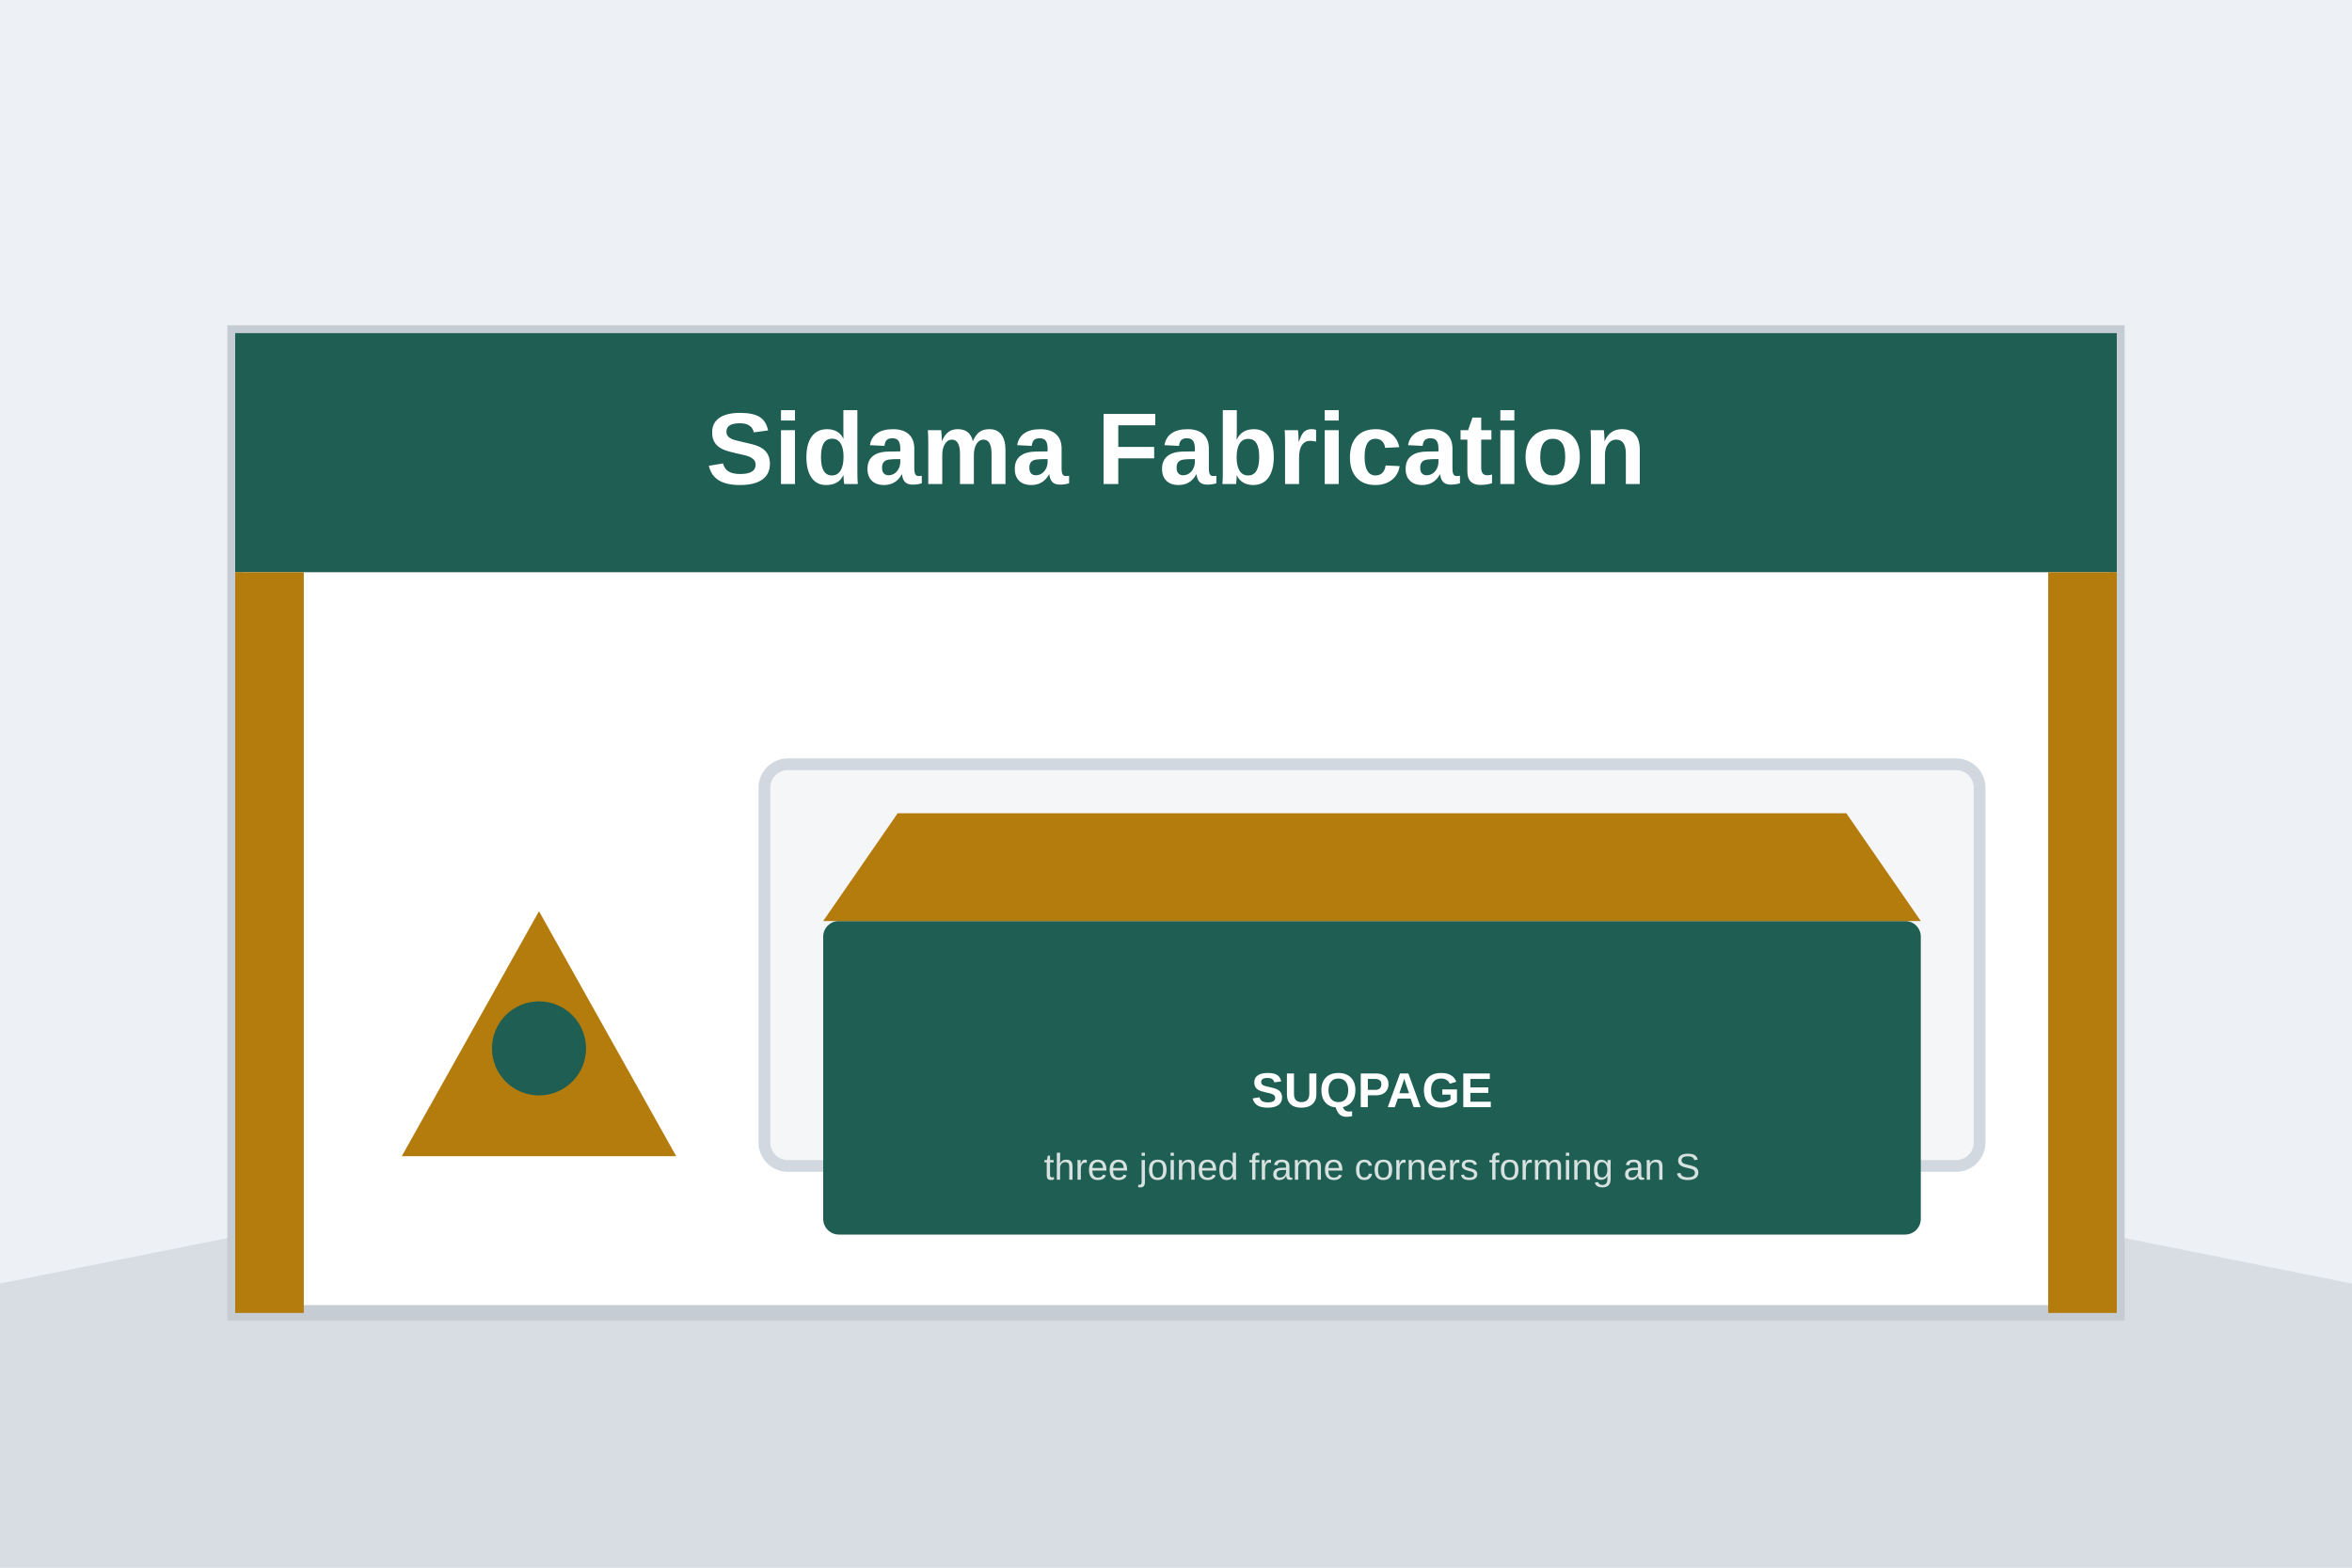
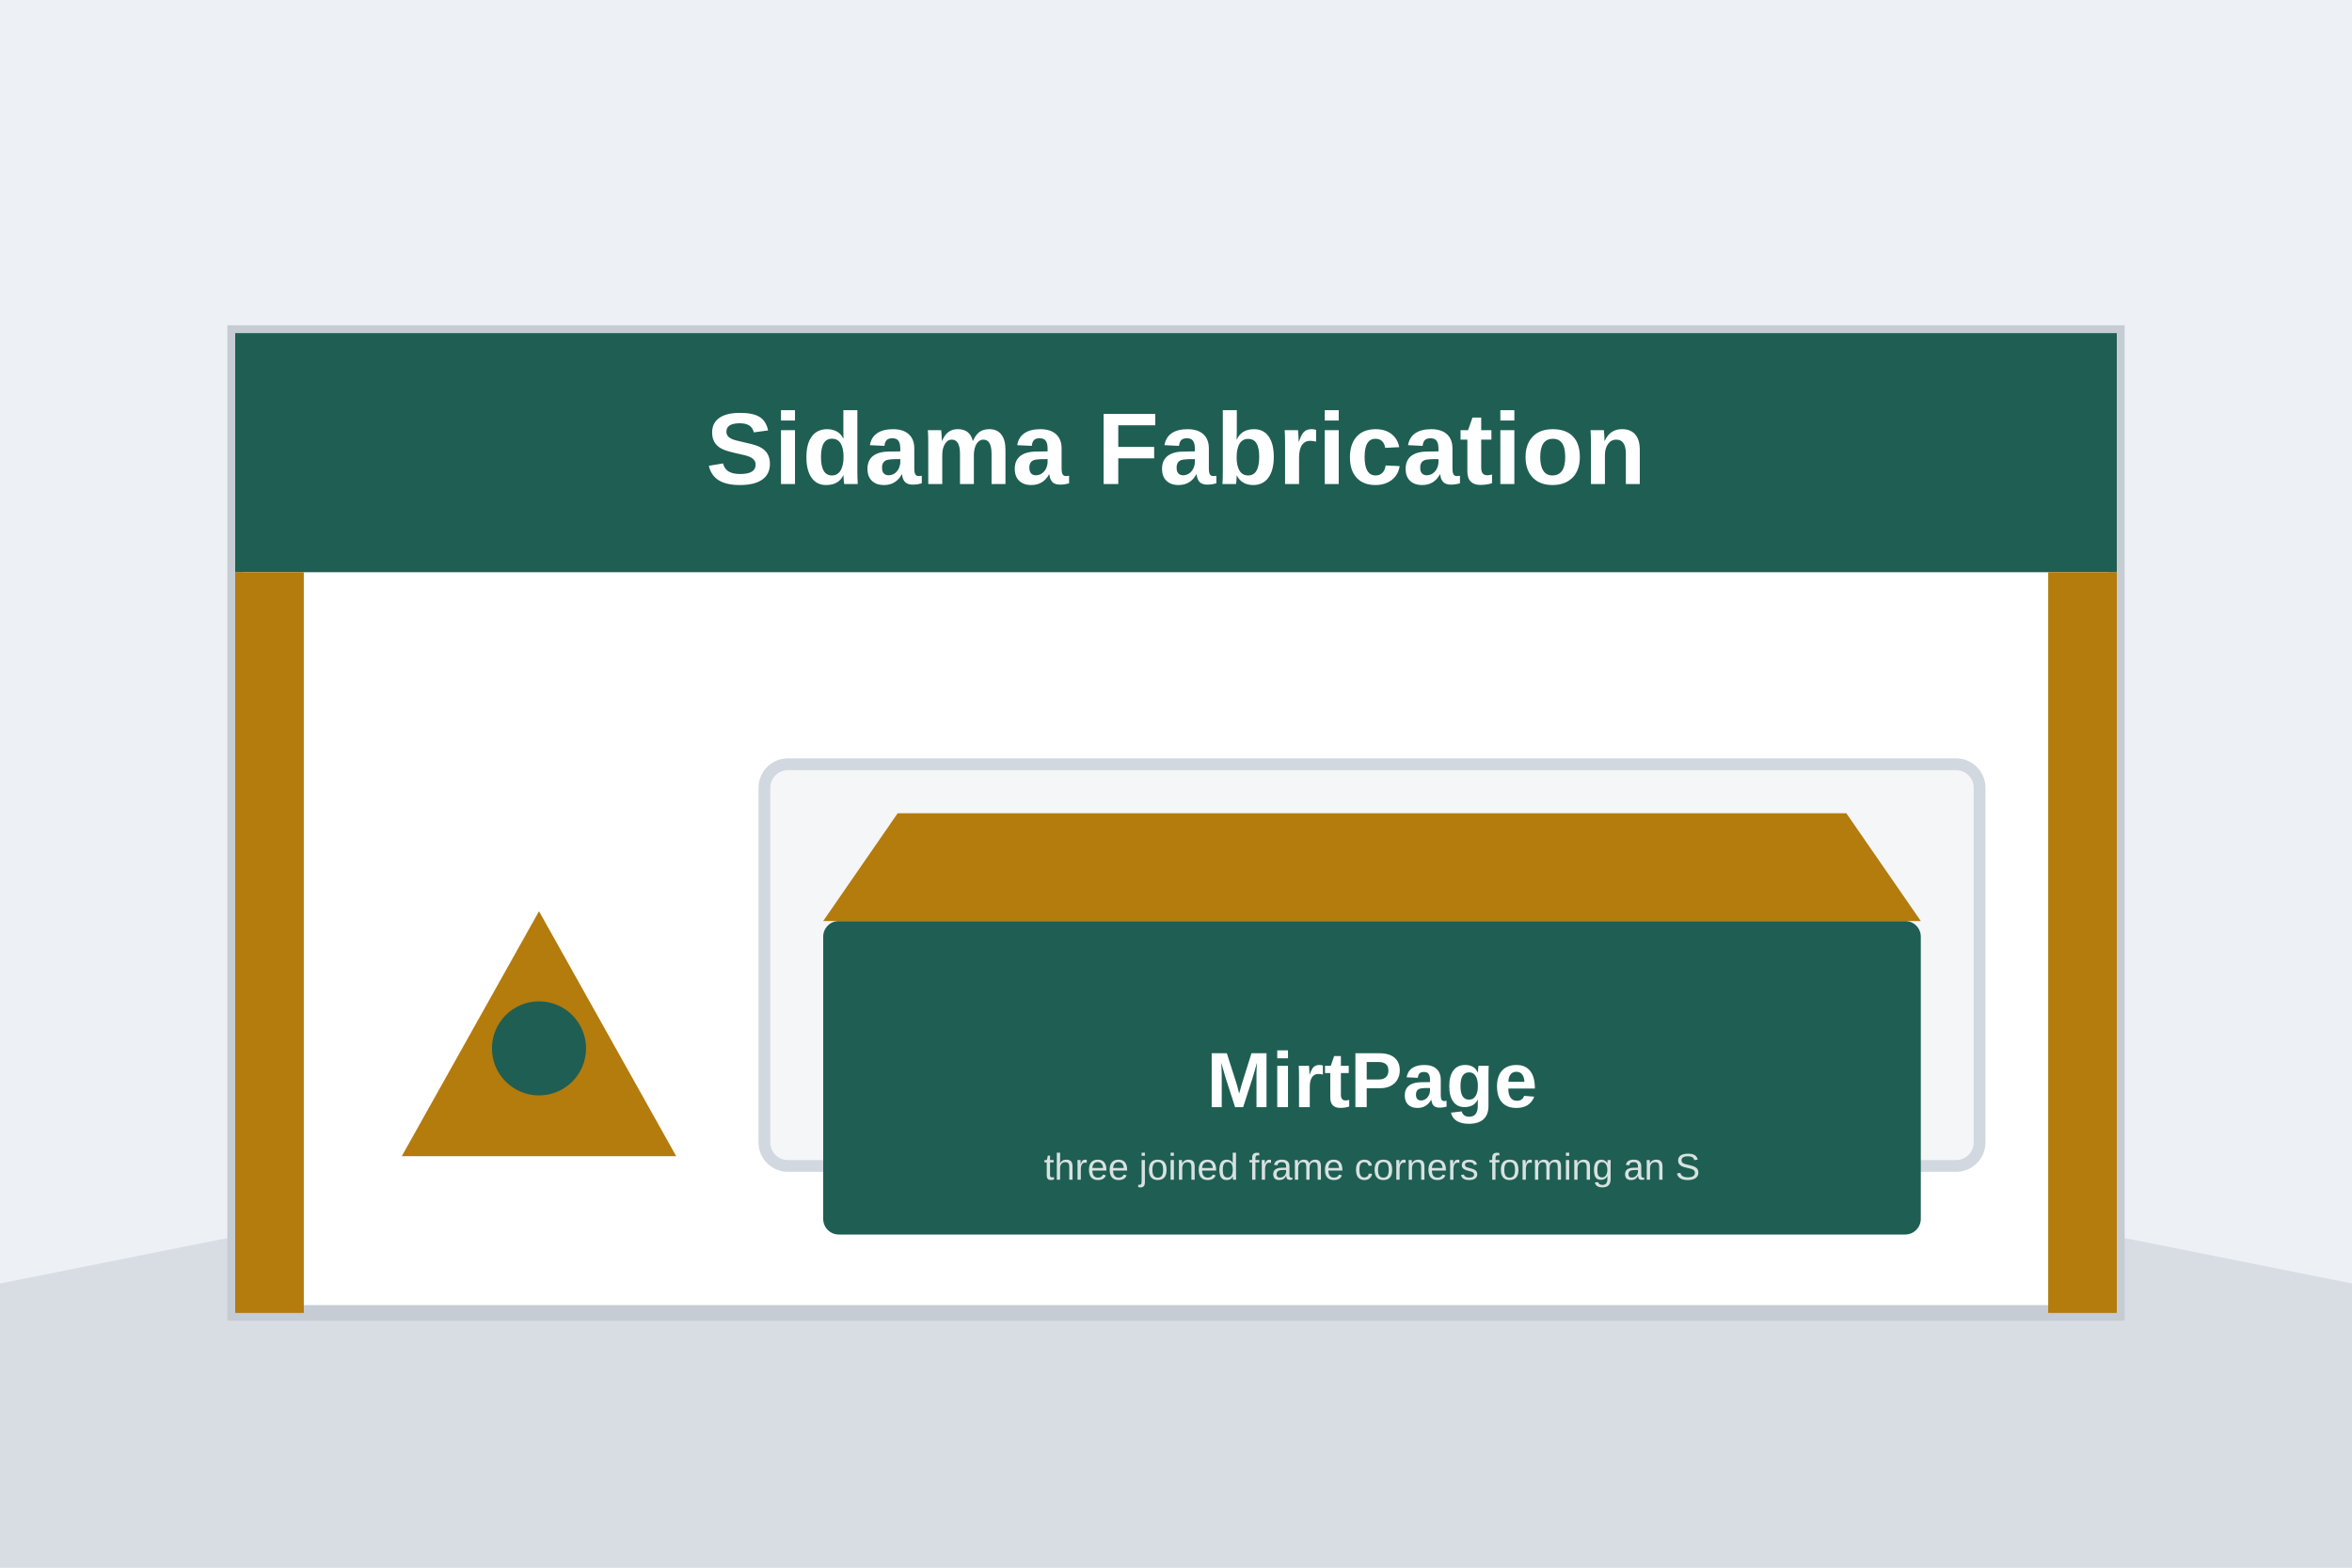
<svg xmlns="http://www.w3.org/2000/svg" viewBox="0 0 1200 800" role="img" aria-label="Illustrative booth for Sidama Fabrication">
  <rect width="1200" height="800" fill="#edf0f4" />
  <path d="M0 655L600 535l600 120v145H0z" fill="#d8dde3" />
  <path d="M120 170h960v500H120z" fill="#ffffff" stroke="#c5ccd4" stroke-width="8" />
  <path d="M120 170h960v122H120z" fill="#1f5e53" />
  <path d="M120 292h35v378h-35zM1045 292h35v378h-35z" fill="#b47b0d" />
  <rect x="390" y="390" width="620" height="205" rx="12" fill="#f4f6f8" stroke="#d2d8df" stroke-width="6" />
  <rect x="420" y="470" width="560" height="160" rx="8" fill="#1f5e53" />
  <path d="M420 470h560l-38-55H458z" fill="#b47b0d" />
  <path d="M205 590l70-125 70 125z" fill="#b47b0d" />
  <circle cx="275" cy="535" r="24" fill="#1f5e53" />
  <text x="600" y="247" text-anchor="middle" font-family="Arial, Helvetica, sans-serif" font-size="52" font-weight="800" fill="#ffffff">Sidama Fabrication</text>
-   <text x="700" y="565" text-anchor="middle" font-family="Arial, Helvetica, sans-serif" font-size="25" font-weight="700" fill="#ffffff">SUQPAGE</text>
+   <text x="700" y="565" text-anchor="middle" font-family="Arial, Helvetica, sans-serif" font-size="40" font-weight="700" fill="#ffffff">MirtPage</text>
  <text x="700" y="602" text-anchor="middle" font-family="Arial, Helvetica, sans-serif" font-size="19" fill="#ffffff" opacity=".82">three joined frame corners forming an S</text>
</svg>
